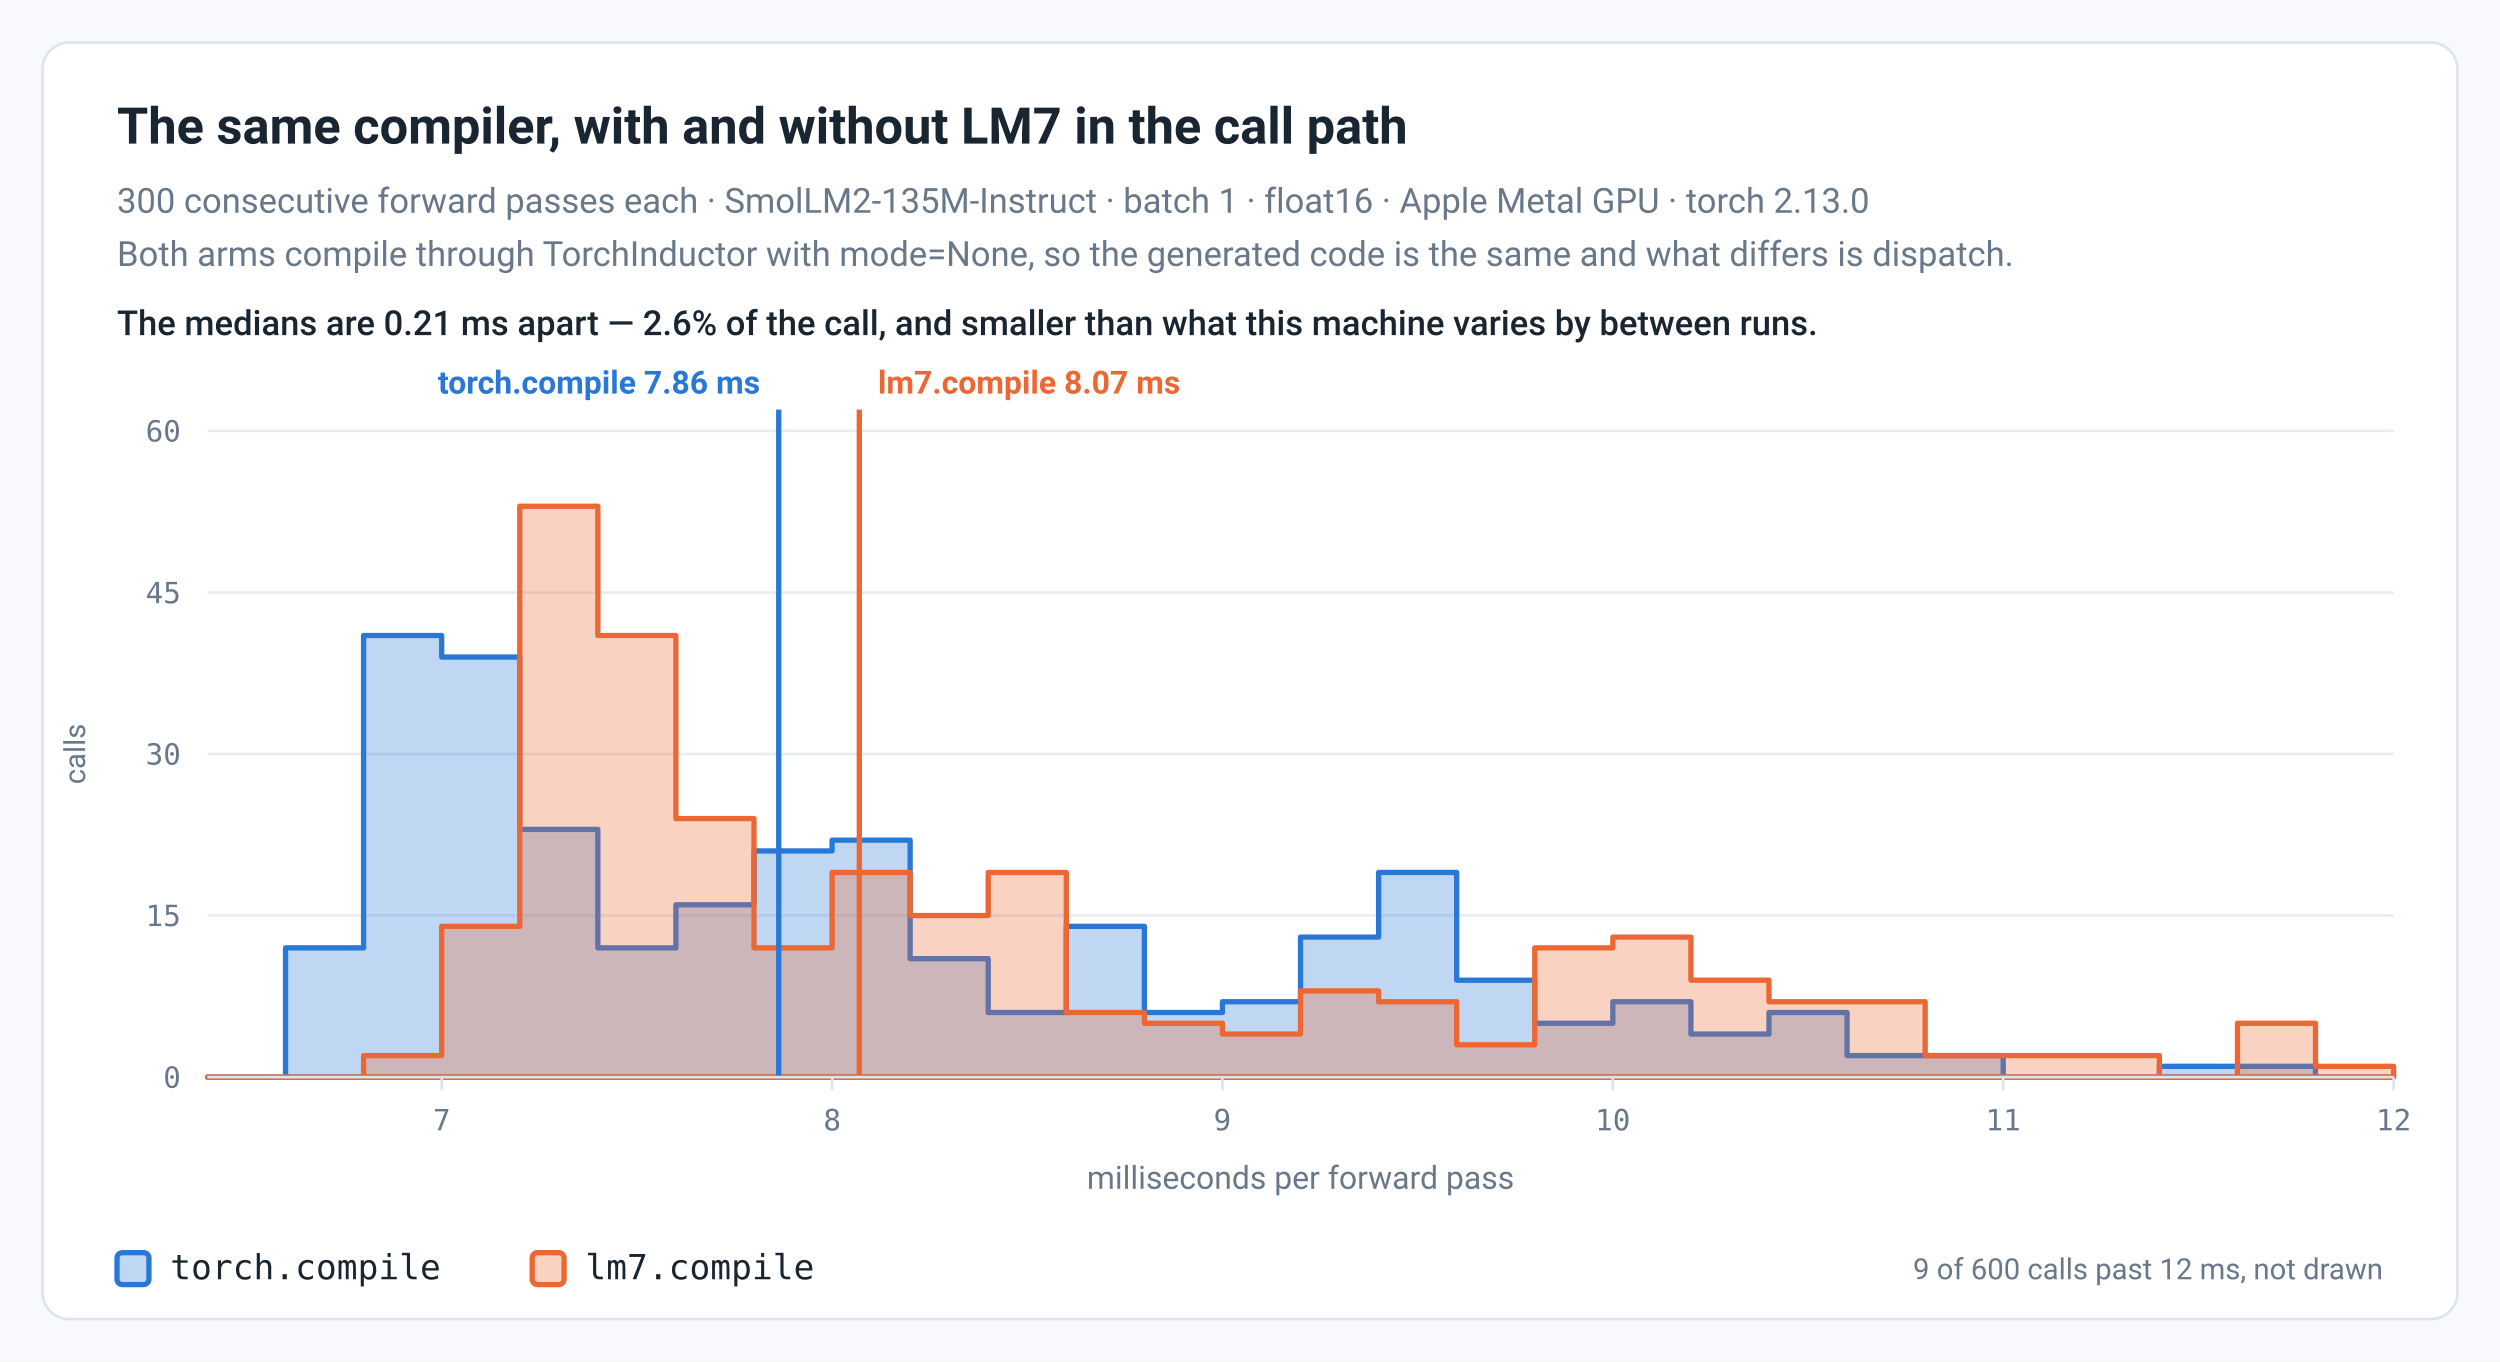
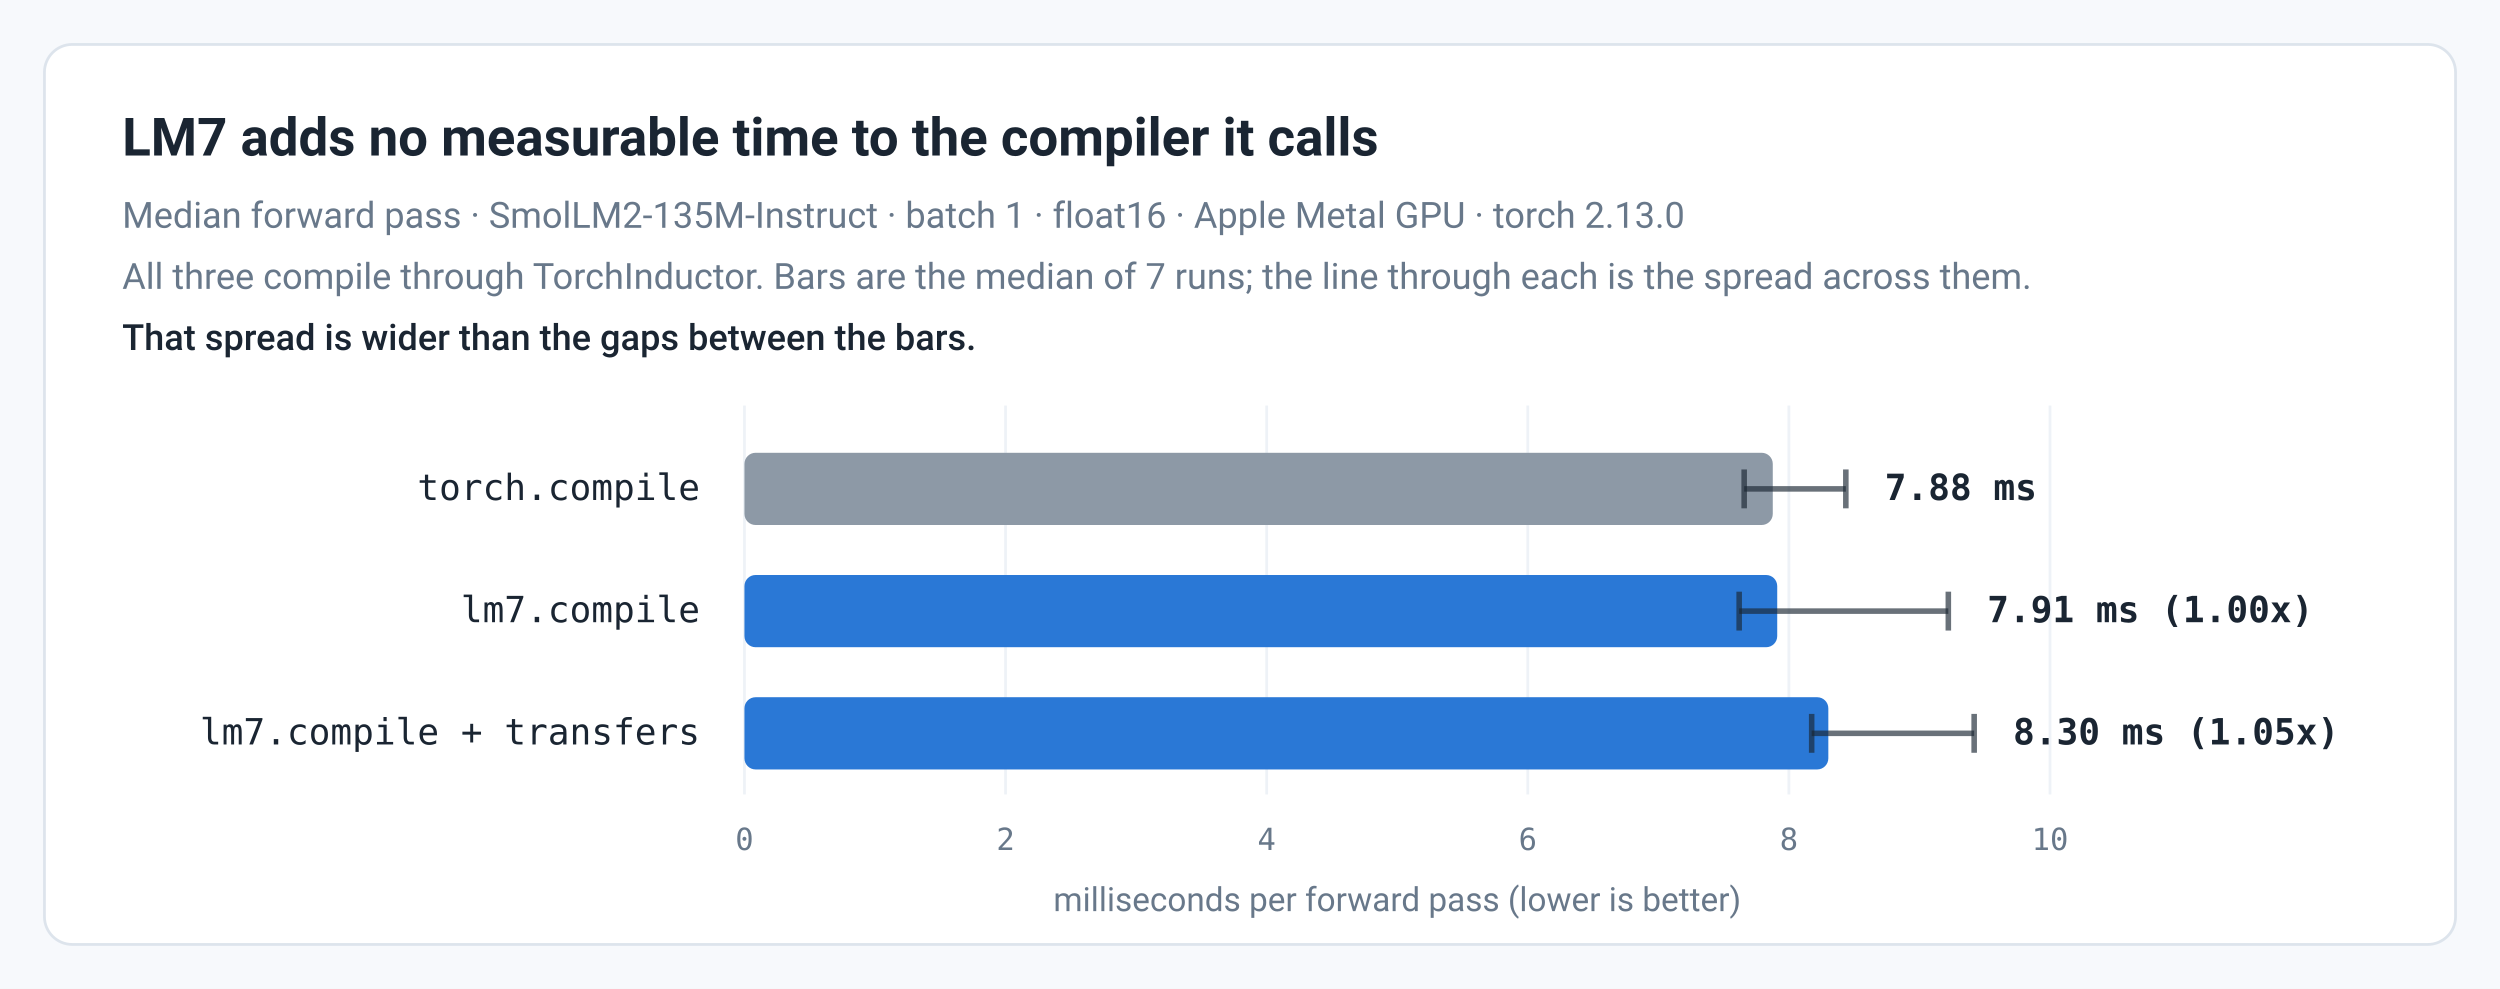
- <svg xmlns="http://www.w3.org/2000/svg" width="940" height="512" viewBox="0 0 940 512" role="img" aria-label="Per-call latency distributions for torch.compile called directly and for the same model through lm7.compile, overlapping almost entirely">
-   <rect width="940" height="512" fill="#f7f9fc" />
-   <rect x="16" y="16" width="908" height="480" rx="10" fill="#ffffff" stroke="#dde4ec" />
-   <text x="44.0" y="54.0" font-family="ui-sans-serif, -apple-system, BlinkMacSystemFont, 'Segoe UI', Roboto, Helvetica, Arial, sans-serif" font-size="19" font-weight="600" fill="#1a2532" text-anchor="start">The same compiler, with and without LM7 in the call path</text>
-   <text x="44.0" y="80.0" font-family="ui-sans-serif, -apple-system, BlinkMacSystemFont, 'Segoe UI', Roboto, Helvetica, Arial, sans-serif" font-size="13" font-weight="400" fill="#68788a" text-anchor="start">300 consecutive forward passes each · SmolLM2-135M-Instruct · batch 1 · float16 · Apple Metal GPU · torch 2.13.0</text>
-   <text x="44.0" y="100.0" font-family="ui-sans-serif, -apple-system, BlinkMacSystemFont, 'Segoe UI', Roboto, Helvetica, Arial, sans-serif" font-size="13" font-weight="400" fill="#68788a" text-anchor="start">Both arms compile through TorchInductor with mode=None, so the generated code is the same and what differs is dispatch.</text>
-   <text x="44.0" y="126.0" font-family="ui-sans-serif, -apple-system, BlinkMacSystemFont, 'Segoe UI', Roboto, Helvetica, Arial, sans-serif" font-size="13" font-weight="500" fill="#1a2532" text-anchor="start">The medians are 0.21 ms apart — 2.6% of the call, and smaller than what this machine varies by between runs.</text>
-   <line x1="78" y1="405.0" x2="900" y2="405.0" stroke="#e6ecf3" stroke-width="1" />
-   <text x="68.0" y="409.0" font-family="ui-monospace, SFMono-Regular, Menlo, Consolas, monospace" font-size="11" font-weight="400" fill="#68788a" text-anchor="end">0</text>
-   <line x1="78" y1="344.2" x2="900" y2="344.2" stroke="#e6ecf3" stroke-width="1" />
-   <text x="68.0" y="348.2" font-family="ui-monospace, SFMono-Regular, Menlo, Consolas, monospace" font-size="11" font-weight="400" fill="#68788a" text-anchor="end">15</text>
-   <line x1="78" y1="283.5" x2="900" y2="283.5" stroke="#e6ecf3" stroke-width="1" />
-   <text x="68.0" y="287.5" font-family="ui-monospace, SFMono-Regular, Menlo, Consolas, monospace" font-size="11" font-weight="400" fill="#68788a" text-anchor="end">30</text>
-   <line x1="78" y1="222.8" x2="900" y2="222.8" stroke="#e6ecf3" stroke-width="1" />
-   <text x="68.0" y="226.8" font-family="ui-monospace, SFMono-Regular, Menlo, Consolas, monospace" font-size="11" font-weight="400" fill="#68788a" text-anchor="end">45</text>
-   <line x1="78" y1="162.0" x2="900" y2="162.0" stroke="#e6ecf3" stroke-width="1" />
-   <text x="68.0" y="166.0" font-family="ui-monospace, SFMono-Regular, Menlo, Consolas, monospace" font-size="11" font-weight="400" fill="#68788a" text-anchor="end">60</text>
-   <text x="32" y="283.5" font-family="ui-sans-serif, -apple-system, BlinkMacSystemFont, 'Segoe UI', Roboto, Helvetica, Arial, sans-serif" font-size="11" fill="#68788a" text-anchor="middle" transform="rotate(-90 32 283.5)">calls</text>
-   <path d="M 78.00 405.00 L 78.00 405.00 L 107.36 405.00 L 107.36 356.40 L 136.71 356.40 L 136.71 238.95 L 166.07 238.95 L 166.07 247.05 L 195.43 247.05 L 195.43 311.85 L 224.79 311.85 L 224.79 356.40 L 254.14 356.40 L 254.14 340.20 L 283.50 340.20 L 283.50 319.95 L 312.86 319.95 L 312.86 315.90 L 342.21 315.90 L 342.21 360.45 L 371.57 360.45 L 371.57 380.70 L 400.93 380.70 L 400.93 348.30 L 430.29 348.30 L 430.29 380.70 L 459.64 380.70 L 459.64 376.65 L 489.00 376.65 L 489.00 352.35 L 518.36 352.35 L 518.36 328.05 L 547.71 328.05 L 547.71 368.55 L 577.07 368.55 L 577.07 384.75 L 606.43 384.75 L 606.43 376.65 L 635.79 376.65 L 635.79 388.80 L 665.14 388.80 L 665.14 380.70 L 694.50 380.70 L 694.50 396.90 L 723.86 396.90 L 723.86 396.90 L 753.21 396.90 L 753.21 405.00 L 782.57 405.00 L 782.57 405.00 L 811.93 405.00 L 811.93 400.95 L 841.29 400.95 L 841.29 400.95 L 870.64 400.95 L 870.64 405.00 L 900.00 405.00 L 900.00 405.00 Z" fill="#2a78d6" fill-opacity="0.30" stroke="#2a78d6" stroke-width="2" stroke-linejoin="round" />
-   <path d="M 78.00 405.00 L 78.00 405.00 L 107.36 405.00 L 107.36 405.00 L 136.71 405.00 L 136.71 396.90 L 166.07 396.90 L 166.07 348.30 L 195.43 348.30 L 195.43 190.35 L 224.79 190.35 L 224.79 238.95 L 254.14 238.95 L 254.14 307.80 L 283.50 307.80 L 283.50 356.40 L 312.86 356.40 L 312.86 328.05 L 342.21 328.05 L 342.21 344.25 L 371.57 344.25 L 371.57 328.05 L 400.93 328.05 L 400.93 380.70 L 430.29 380.70 L 430.29 384.75 L 459.64 384.75 L 459.64 388.80 L 489.00 388.80 L 489.00 372.60 L 518.36 372.60 L 518.36 376.65 L 547.71 376.65 L 547.71 392.85 L 577.07 392.85 L 577.07 356.40 L 606.43 356.40 L 606.43 352.35 L 635.79 352.35 L 635.79 368.55 L 665.14 368.55 L 665.14 376.65 L 694.50 376.65 L 694.50 376.65 L 723.86 376.65 L 723.86 396.90 L 753.21 396.90 L 753.21 396.90 L 782.57 396.90 L 782.57 396.90 L 811.93 396.90 L 811.93 405.00 L 841.29 405.00 L 841.29 384.75 L 870.64 384.75 L 870.64 400.95 L 900.00 400.95 L 900.00 405.00 Z" fill="#eb6834" fill-opacity="0.30" stroke="#eb6834" stroke-width="2" stroke-linejoin="round" />
-   <line x1="292.8" y1="154" x2="292.8" y2="405" stroke="#2a78d6" stroke-width="2" />
-   <text x="285.8" y="148.0" font-family="ui-sans-serif, -apple-system, BlinkMacSystemFont, 'Segoe UI', Roboto, Helvetica, Arial, sans-serif" font-size="12" font-weight="600" fill="#2a78d6" text-anchor="end">torch.compile 7.86 ms</text>
-   <line x1="323.1" y1="154" x2="323.1" y2="405" stroke="#eb6834" stroke-width="2" />
-   <text x="330.1" y="148.0" font-family="ui-sans-serif, -apple-system, BlinkMacSystemFont, 'Segoe UI', Roboto, Helvetica, Arial, sans-serif" font-size="12" font-weight="600" fill="#eb6834" text-anchor="start">lm7.compile 8.07 ms</text>
-   <line x1="78" y1="405" x2="900" y2="405" stroke="#dde4ec" stroke-width="1" />
-   <line x1="166.1" y1="405" x2="166.1" y2="410" stroke="#dde4ec" stroke-width="1" />
-   <text x="166.1" y="425.0" font-family="ui-monospace, SFMono-Regular, Menlo, Consolas, monospace" font-size="11" font-weight="400" fill="#68788a" text-anchor="middle">7</text>
-   <line x1="312.9" y1="405" x2="312.9" y2="410" stroke="#dde4ec" stroke-width="1" />
-   <text x="312.9" y="425.0" font-family="ui-monospace, SFMono-Regular, Menlo, Consolas, monospace" font-size="11" font-weight="400" fill="#68788a" text-anchor="middle">8</text>
-   <line x1="459.6" y1="405" x2="459.6" y2="410" stroke="#dde4ec" stroke-width="1" />
-   <text x="459.6" y="425.0" font-family="ui-monospace, SFMono-Regular, Menlo, Consolas, monospace" font-size="11" font-weight="400" fill="#68788a" text-anchor="middle">9</text>
-   <line x1="606.4" y1="405" x2="606.4" y2="410" stroke="#dde4ec" stroke-width="1" />
-   <text x="606.4" y="425.0" font-family="ui-monospace, SFMono-Regular, Menlo, Consolas, monospace" font-size="11" font-weight="400" fill="#68788a" text-anchor="middle">10</text>
-   <line x1="753.2" y1="405" x2="753.2" y2="410" stroke="#dde4ec" stroke-width="1" />
-   <text x="753.2" y="425.0" font-family="ui-monospace, SFMono-Regular, Menlo, Consolas, monospace" font-size="11" font-weight="400" fill="#68788a" text-anchor="middle">11</text>
-   <line x1="900.0" y1="405" x2="900.0" y2="410" stroke="#dde4ec" stroke-width="1" />
-   <text x="900.0" y="425.0" font-family="ui-monospace, SFMono-Regular, Menlo, Consolas, monospace" font-size="11" font-weight="400" fill="#68788a" text-anchor="middle">12</text>
-   <text x="489.0" y="447.0" font-family="ui-sans-serif, -apple-system, BlinkMacSystemFont, 'Segoe UI', Roboto, Helvetica, Arial, sans-serif" font-size="12" font-weight="400" fill="#68788a" text-anchor="middle">milliseconds per forward pass</text>
-   <rect x="44.0" y="471" width="12" height="12" rx="2" fill="#2a78d6" fill-opacity="0.30" stroke="#2a78d6" stroke-width="2" />
-   <text x="64.0" y="481.0" font-family="ui-monospace, SFMono-Regular, Menlo, Consolas, monospace" font-size="13" font-weight="500" fill="#1a2532" text-anchor="start">torch.compile</text>
-   <rect x="200.1" y="471" width="12" height="12" rx="2" fill="#eb6834" fill-opacity="0.30" stroke="#eb6834" stroke-width="2" />
-   <text x="220.1" y="481.0" font-family="ui-monospace, SFMono-Regular, Menlo, Consolas, monospace" font-size="13" font-weight="500" fill="#1a2532" text-anchor="start">lm7.compile</text>
-   <text x="896.0" y="481.0" font-family="ui-sans-serif, -apple-system, BlinkMacSystemFont, 'Segoe UI', Roboto, Helvetica, Arial, sans-serif" font-size="11" font-weight="400" fill="#68788a" text-anchor="end">9 of 600 calls past 12 ms, not drawn</text>
+ <svg xmlns="http://www.w3.org/2000/svg" width="900" height="356" viewBox="0 0 900 356" role="img" aria-label="Bar chart of median forward-pass latency: torch.compile called directly at 7.88 milliseconds, and the same model through lm7.compile at 7.91 and 8.30 milliseconds, with the spread across runs wider than the gaps between them">
+   <rect width="900" height="356" fill="#f7f9fc" />
+   <rect x="16" y="16" width="868" height="324" rx="10" fill="#ffffff" stroke="#dde4ec" />
+   <text x="44.0" y="56.0" font-family="ui-sans-serif, -apple-system, BlinkMacSystemFont, 'Segoe UI', Roboto, Helvetica, Arial, sans-serif" font-size="19" font-weight="600" fill="#1a2532" text-anchor="start">LM7 adds no measurable time to the compiler it calls</text>
+   <text x="44.0" y="82.0" font-family="ui-sans-serif, -apple-system, BlinkMacSystemFont, 'Segoe UI', Roboto, Helvetica, Arial, sans-serif" font-size="13" font-weight="400" fill="#68788a" text-anchor="start">Median forward pass · SmolLM2-135M-Instruct · batch 1 · float16 · Apple Metal GPU · torch 2.13.0</text>
+   <text x="44.0" y="104.0" font-family="ui-sans-serif, -apple-system, BlinkMacSystemFont, 'Segoe UI', Roboto, Helvetica, Arial, sans-serif" font-size="13" font-weight="400" fill="#68788a" text-anchor="start">All three compile through TorchInductor. Bars are the median of 7 runs; the line through each is the spread across them.</text>
+   <text x="44.0" y="126.0" font-family="ui-sans-serif, -apple-system, BlinkMacSystemFont, 'Segoe UI', Roboto, Helvetica, Arial, sans-serif" font-size="13" font-weight="500" fill="#1a2532" text-anchor="start">That spread is wider than the gaps between the bars.</text>
+   <line x1="268.0" y1="146" x2="268.0" y2="286" stroke="#eef2f7" stroke-width="1" />
+   <text x="268.0" y="306.0" font-family="ui-monospace, SFMono-Regular, Menlo, Consolas, monospace" font-size="11" font-weight="400" fill="#68788a" text-anchor="middle">0</text>
+   <line x1="362.0" y1="146" x2="362.0" y2="286" stroke="#eef2f7" stroke-width="1" />
+   <text x="362.0" y="306.0" font-family="ui-monospace, SFMono-Regular, Menlo, Consolas, monospace" font-size="11" font-weight="400" fill="#68788a" text-anchor="middle">2</text>
+   <line x1="456.0" y1="146" x2="456.0" y2="286" stroke="#eef2f7" stroke-width="1" />
+   <text x="456.0" y="306.0" font-family="ui-monospace, SFMono-Regular, Menlo, Consolas, monospace" font-size="11" font-weight="400" fill="#68788a" text-anchor="middle">4</text>
+   <line x1="550.0" y1="146" x2="550.0" y2="286" stroke="#eef2f7" stroke-width="1" />
+   <text x="550.0" y="306.0" font-family="ui-monospace, SFMono-Regular, Menlo, Consolas, monospace" font-size="11" font-weight="400" fill="#68788a" text-anchor="middle">6</text>
+   <line x1="644.0" y1="146" x2="644.0" y2="286" stroke="#eef2f7" stroke-width="1" />
+   <text x="644.0" y="306.0" font-family="ui-monospace, SFMono-Regular, Menlo, Consolas, monospace" font-size="11" font-weight="400" fill="#68788a" text-anchor="middle">8</text>
+   <line x1="738.0" y1="146" x2="738.0" y2="286" stroke="#eef2f7" stroke-width="1" />
+   <text x="738.0" y="306.0" font-family="ui-monospace, SFMono-Regular, Menlo, Consolas, monospace" font-size="11" font-weight="400" fill="#68788a" text-anchor="middle">10</text>
+   <text x="503.0" y="328.0" font-family="ui-sans-serif, -apple-system, BlinkMacSystemFont, 'Segoe UI', Roboto, Helvetica, Arial, sans-serif" font-size="12" font-weight="400" fill="#68788a" text-anchor="middle">milliseconds per forward pass (lower is better)</text>
+   <text x="252.0" y="180.0" font-family="ui-monospace, SFMono-Regular, Menlo, Consolas, monospace" font-size="13" font-weight="500" fill="#1a2532" text-anchor="end">torch.compile</text>
+   <rect x="268" y="163.0" width="370.2" height="26" rx="4" fill="#8d99a6" />
+   <line x1="627.9" y1="176.0" x2="664.5" y2="176.0" stroke="#1a2532" stroke-width="2" stroke-opacity="0.65" />
+   <line x1="627.9" y1="169.0" x2="627.9" y2="183.0" stroke="#1a2532" stroke-width="2" stroke-opacity="0.65" />
+   <line x1="664.5" y1="169.0" x2="664.5" y2="183.0" stroke="#1a2532" stroke-width="2" stroke-opacity="0.65" />
+   <text x="678.5" y="180.0" font-family="ui-monospace, SFMono-Regular, Menlo, Consolas, monospace" font-size="13" font-weight="600" fill="#1a2532" text-anchor="start">7.88 ms</text>
+   <text x="252.0" y="224.0" font-family="ui-monospace, SFMono-Regular, Menlo, Consolas, monospace" font-size="13" font-weight="500" fill="#1a2532" text-anchor="end">lm7.compile</text>
+   <rect x="268" y="207.0" width="371.8" height="26" rx="4" fill="#2a78d6" />
+   <line x1="626.1" y1="220.0" x2="701.4" y2="220.0" stroke="#1a2532" stroke-width="2" stroke-opacity="0.65" />
+   <line x1="626.1" y1="213.0" x2="626.1" y2="227.0" stroke="#1a2532" stroke-width="2" stroke-opacity="0.65" />
+   <line x1="701.4" y1="213.0" x2="701.4" y2="227.0" stroke="#1a2532" stroke-width="2" stroke-opacity="0.65" />
+   <text x="715.4" y="224.0" font-family="ui-monospace, SFMono-Regular, Menlo, Consolas, monospace" font-size="13" font-weight="600" fill="#1a2532" text-anchor="start">7.91 ms  (1.00x)</text>
+   <text x="252.0" y="268.0" font-family="ui-monospace, SFMono-Regular, Menlo, Consolas, monospace" font-size="13" font-weight="500" fill="#1a2532" text-anchor="end">lm7.compile + transfers</text>
+   <rect x="268" y="251.0" width="390.2" height="26" rx="4" fill="#2a78d6" />
+   <line x1="652.2" y1="264.0" x2="710.7" y2="264.0" stroke="#1a2532" stroke-width="2" stroke-opacity="0.65" />
+   <line x1="652.2" y1="257.0" x2="652.2" y2="271.0" stroke="#1a2532" stroke-width="2" stroke-opacity="0.65" />
+   <line x1="710.7" y1="257.0" x2="710.7" y2="271.0" stroke="#1a2532" stroke-width="2" stroke-opacity="0.65" />
+   <text x="724.7" y="268.0" font-family="ui-monospace, SFMono-Regular, Menlo, Consolas, monospace" font-size="13" font-weight="600" fill="#1a2532" text-anchor="start">8.30 ms  (1.05x)</text>
</svg>
